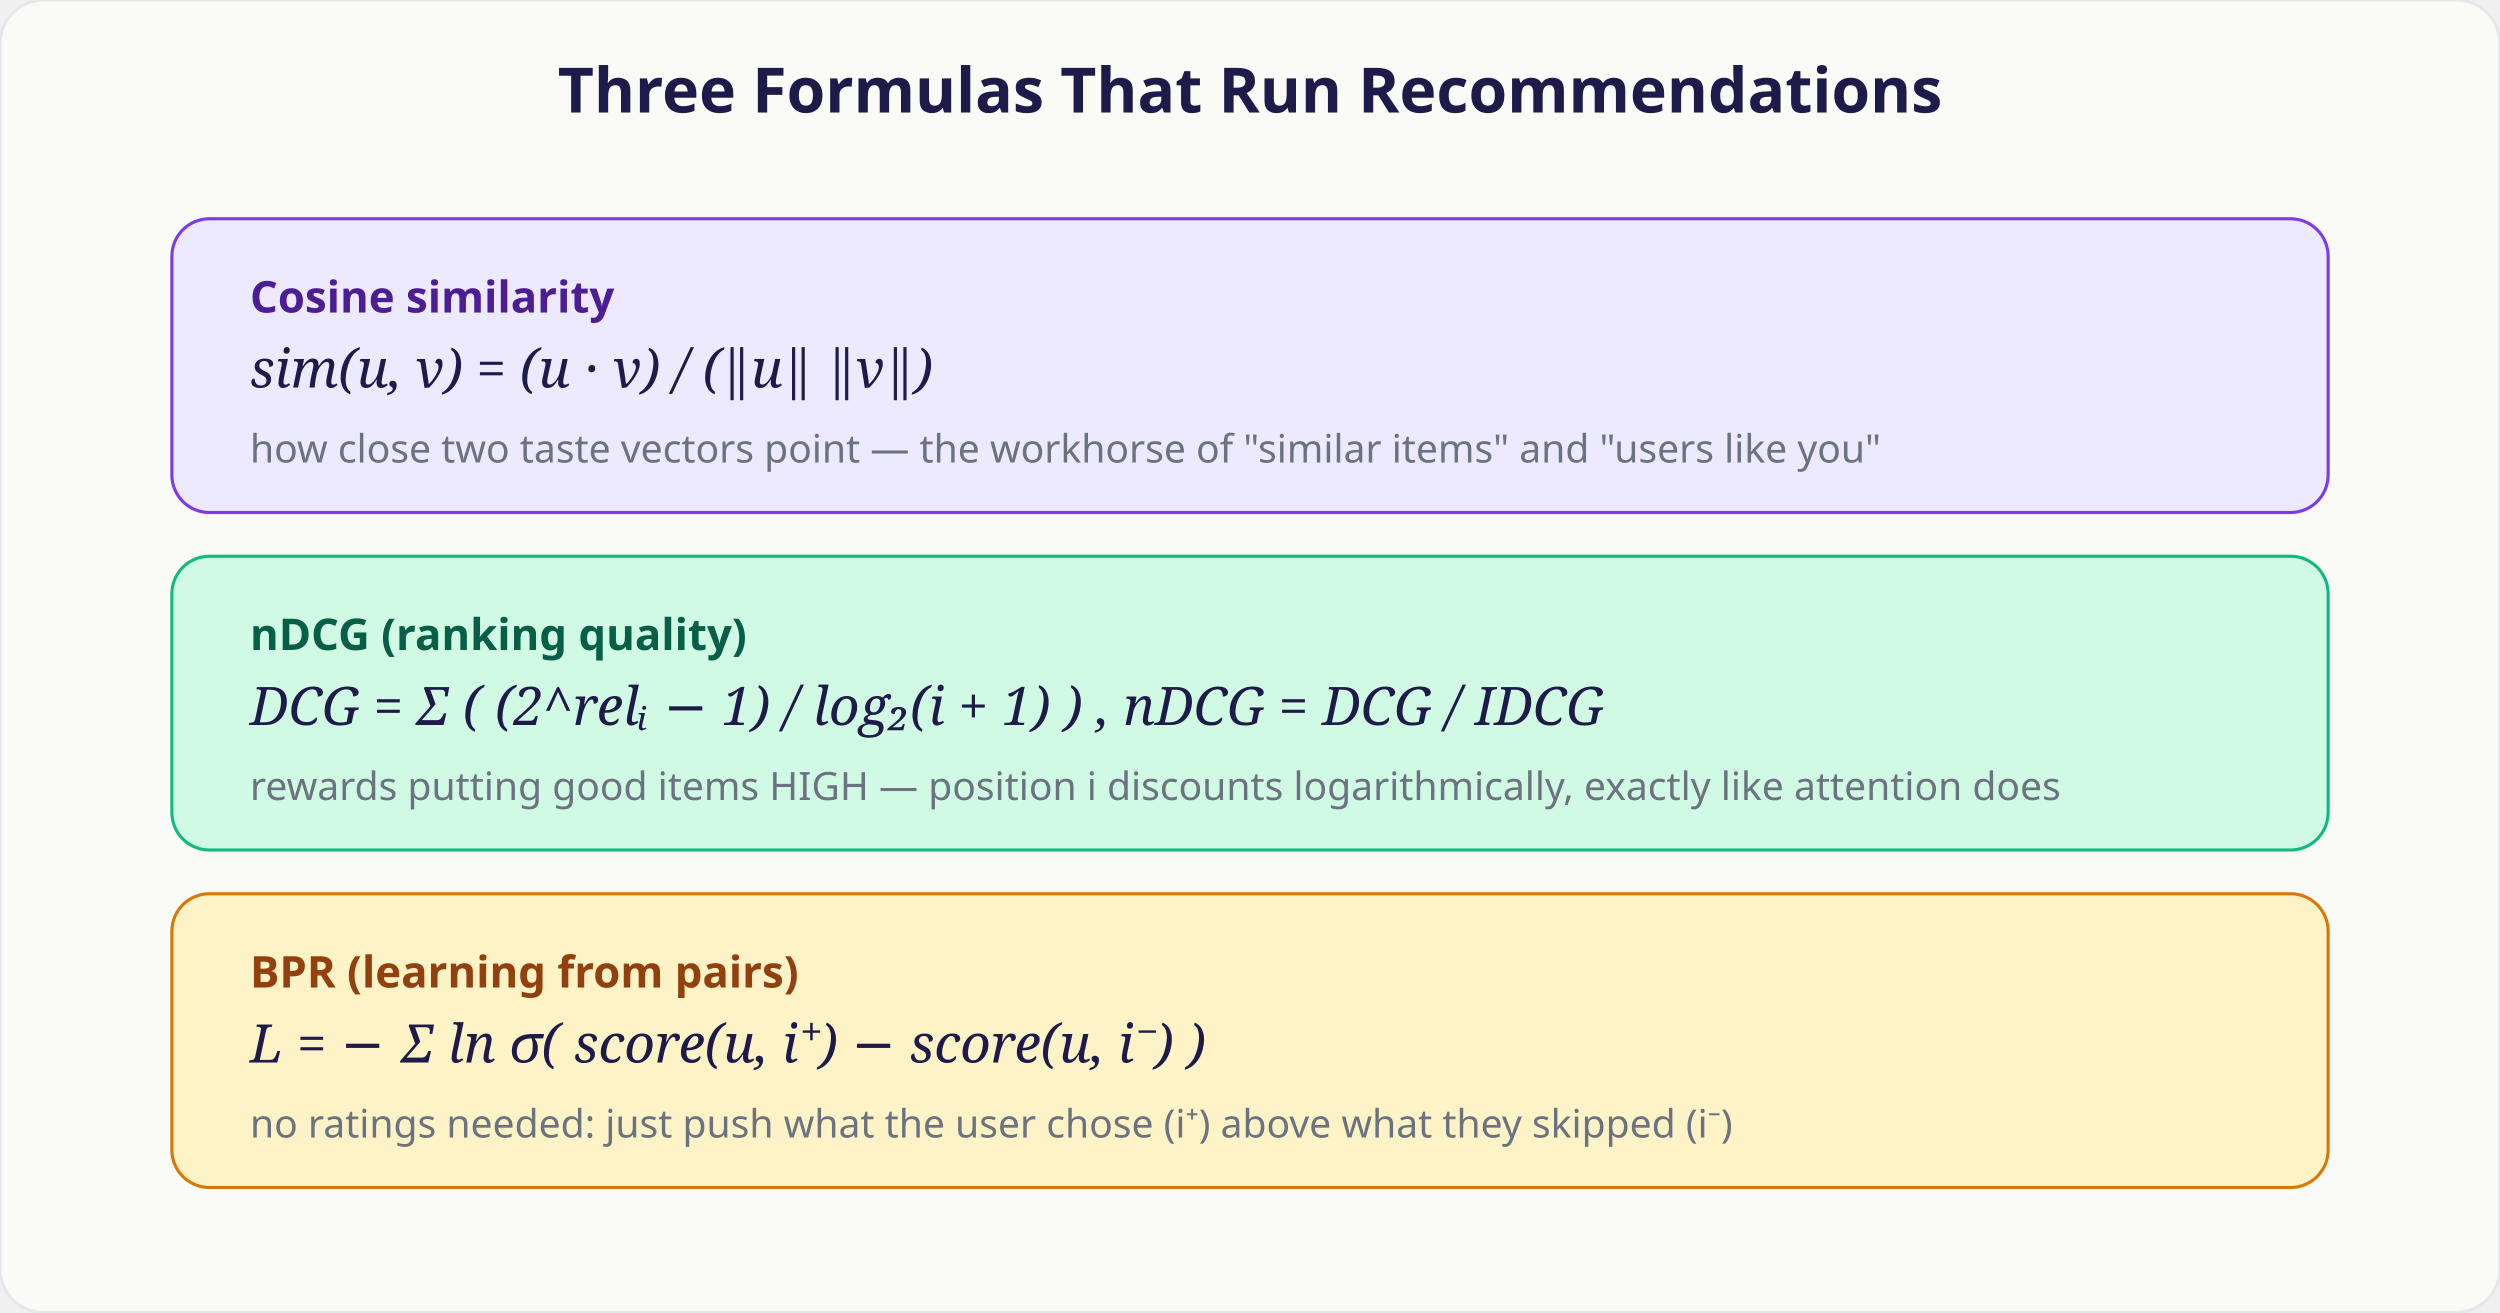
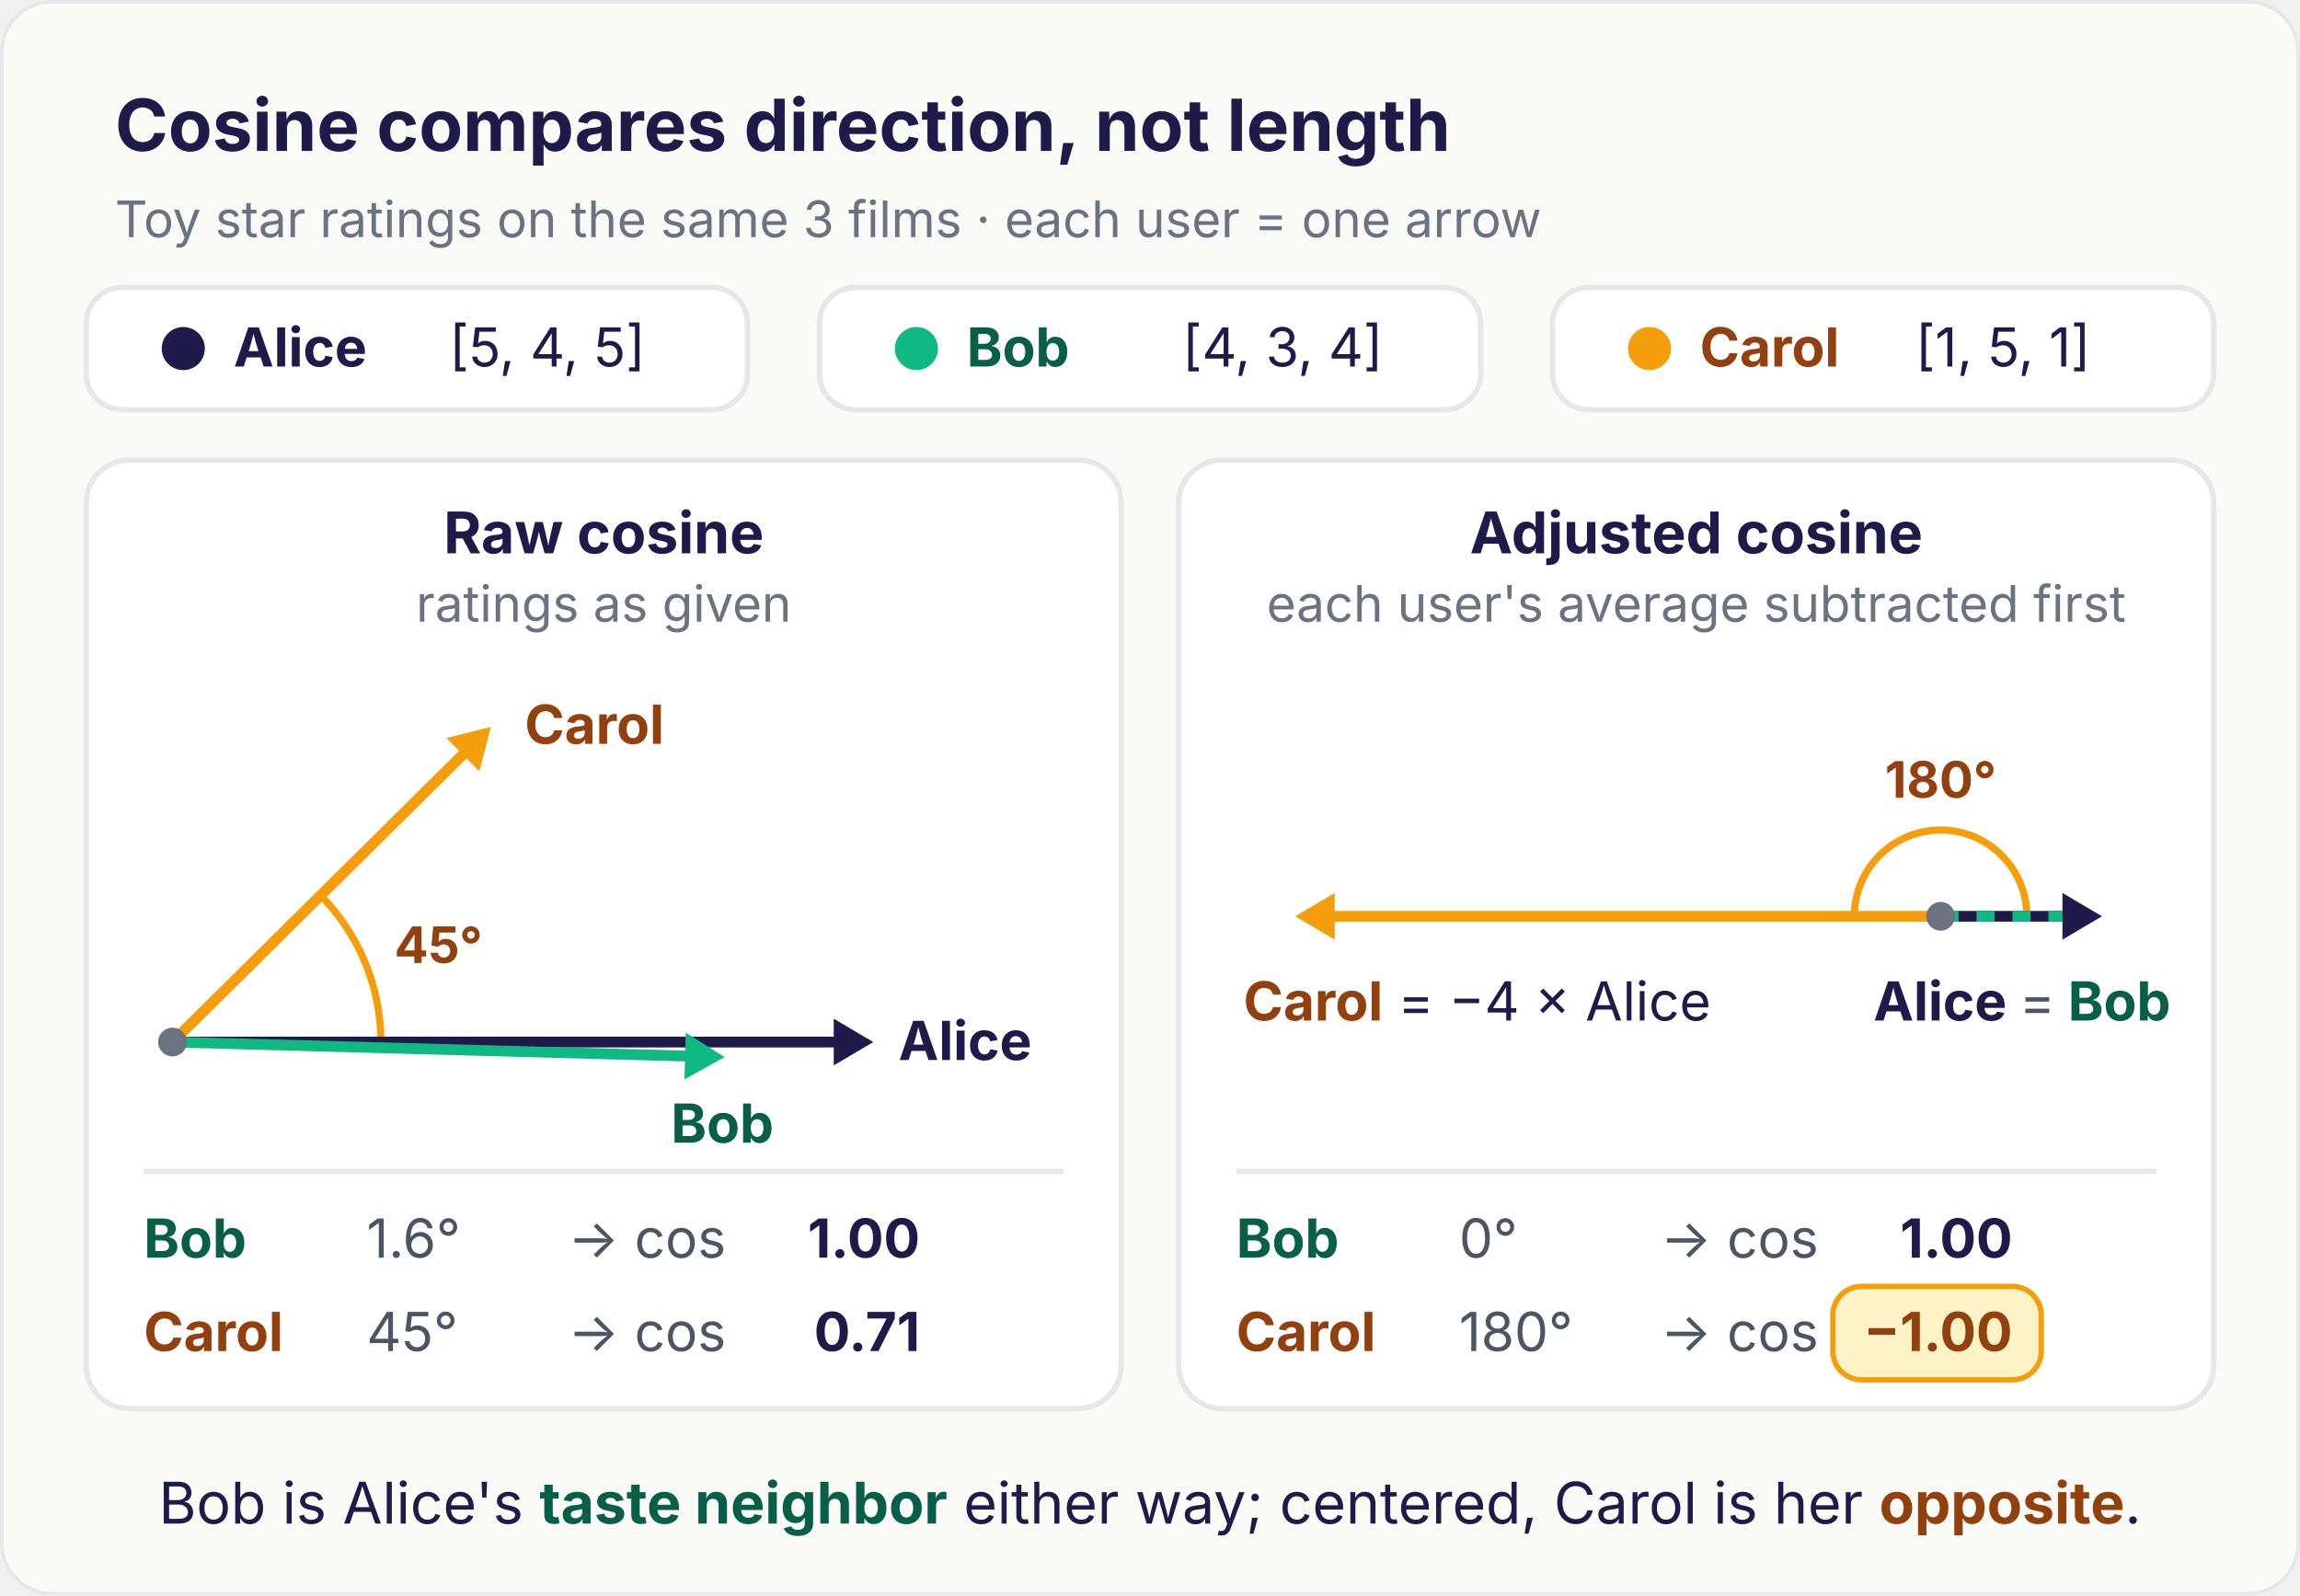
- <svg xmlns="http://www.w3.org/2000/svg" viewBox="0 0 800 420" font-family="system-ui,sans-serif">
+ <svg xmlns="http://www.w3.org/2000/svg" viewBox="0 0 640 444" role="img" aria-labelledby="pb014-title pb014-desc" font-family="system-ui, -apple-system, 'Segoe UI', sans-serif">
  <style>
-     .hl{animation:h 6s ease-in-out infinite}
-     .hl2{animation:h 6s ease-in-out infinite;animation-delay:2s}
-     .hl3{animation:h 6s ease-in-out infinite;animation-delay:4s}
-     @keyframes h{0%,28%,100%{stroke-width:2;filter:none}8%,20%{stroke-width:3.5}}
+     .pb014-len{transform-box:fill-box;transform-origin:0 50%;animation:pb014-len 9s ease-in-out infinite}
+     .pb014-tip{animation:pb014-tip 9s ease-in-out infinite}
+     @keyframes pb014-len{0%,44%{transform:scaleX(1)}58%,64%{transform:scaleX(1.22)}80%,86%{transform:scaleX(.6)}96%,100%{transform:scaleX(1)}}
+     @keyframes pb014-tip{0%,44%{transform:translateX(0)}58%,64%{transform:translateX(33.8px)}80%,86%{transform:translateX(-61.5px)}96%,100%{transform:translateX(0)}}
+     @media (prefers-reduced-motion: reduce){.pb014-len,.pb014-tip{animation:none !important}}
  </style>
-   <rect width="800" height="420" rx="14" fill="#FAFAF7" stroke="#E5E7EB" />
-   <text x="400" y="36" text-anchor="middle" font-size="20" font-weight="700" fill="#1E1B4B">Three Formulas That Run Recommendations</text>
-   <g font-size="14">
-     <rect class="hl" x="55" y="70" width="690" height="94" rx="12" fill="#EDE9FE" stroke="#7C3AED" />
-     <text x="80" y="100" font-weight="800" fill="#4C1D95">Cosine similarity</text>
-     <text x="80" y="124" font-family="Georgia,serif" font-style="italic" font-size="17" fill="#1E1B4B">sim(u, v) = (u · v) / (‖u‖ ‖v‖)</text>
-     <text x="80" y="148" fill="#6B7280" font-size="12.5">how close two taste vectors point — the workhorse of "similar items" and "users like you"</text>
-     <rect class="hl2" x="55" y="178" width="690" height="94" rx="12" fill="#D1FAE5" stroke="#10B981" />
-     <text x="80" y="208" font-weight="800" fill="#065F46">nDCG (ranking quality)</text>
-     <text x="80" y="232" font-family="Georgia,serif" font-style="italic" font-size="17" fill="#1E1B4B">DCG = Σ ( (2^relᵢ − 1) / log₂(i + 1) ) ,   nDCG = DCG / IDCG</text>
-     <text x="80" y="256" fill="#6B7280" font-size="12.5">rewards putting good items HIGH — position i discounts logarithmically, exactly like attention does</text>
-     <rect class="hl3" x="55" y="286" width="690" height="94" rx="12" fill="#FEF3C7" stroke="#D97706" />
-     <text x="80" y="316" font-weight="800" fill="#92400E">BPR (learning from pairs)</text>
-     <text x="80" y="340" font-family="Georgia,serif" font-style="italic" font-size="17" fill="#1E1B4B">L = − Σ ln σ( score(u, i⁺) − score(u, i⁻) )</text>
-     <text x="80" y="364" fill="#6B7280" font-size="12.5">no ratings needed: just push what the user chose (i⁺) above what they skipped (i⁻)</text>
+   <rect x=".5" y=".5" width="639" height="443" rx="14" fill="#FAFAF7" stroke="#E5E7EB" />
+   <text x="32" y="42" font-size="20" font-weight="700" fill="#1E1B4B">Cosine compares direction, not length</text>
+   <text x="32" y="66" font-size="14" fill="#6B7280">Toy star ratings on the same 3 films · each user = one arrow</text>
+   <rect x="24" y="80" width="184" height="34" rx="10" fill="#FFFFFF" stroke="#E5E7EB" stroke-width="1.5" />
+   <circle cx="51" cy="97" r="6" fill="#1E1B4B" />
+   <text x="65" y="102" font-size="15" font-weight="700" fill="#1E1B4B">Alice</text>
+   <text x="125" y="102" font-size="15" fill="#1E1B4B">[5, 4, 5]</text>
+   <rect x="228" y="80" width="184" height="34" rx="10" fill="#FFFFFF" stroke="#E5E7EB" stroke-width="1.5" />
+   <circle cx="255" cy="97" r="6" fill="#10B981" />
+   <text x="269" y="102" font-size="15" font-weight="700" fill="#065F46">Bob</text>
+   <text x="329" y="102" font-size="15" fill="#1E1B4B">[4, 3, 4]</text>
+   <rect x="432" y="80" width="184" height="34" rx="10" fill="#FFFFFF" stroke="#E5E7EB" stroke-width="1.5" />
+   <circle cx="459" cy="97" r="6" fill="#F59E0B" />
+   <text x="473" y="102" font-size="15" font-weight="700" fill="#92400E">Carol</text>
+   <text x="533" y="102" font-size="15" fill="#1E1B4B">[1, 5, 1]</text>
+   <rect x="24" y="128" width="288" height="264" rx="12" fill="#FFFFFF" stroke="#E5E7EB" stroke-width="1.5" />
+   <text x="168" y="154" text-anchor="middle" font-size="16" font-weight="700" fill="#1E1B4B">Raw cosine</text>
+   <text x="168" y="173" text-anchor="middle" font-size="14" fill="#6B7280">ratings as given</text>
+   <path d="M106,290 A58,58 0 0 0 89.2,249.2" fill="none" stroke="#F59E0B" stroke-width="2" stroke-linecap="round" />
+   <text x="122" y="268" text-anchor="middle" font-size="14" font-weight="700" fill="#92400E">45°</text>
+   <g transform="translate(48,290)">
+     <line x1="0" y1="0" x2="186" y2="0" stroke="#1E1B4B" stroke-width="3" stroke-linecap="round" />
+     <polygon points="184,-6.5 195,0 184,6.5" fill="#1E1B4B" />
  </g>
+   <g transform="translate(48,290) rotate(-44.71)">
+     <line x1="0" y1="0" x2="115.7" y2="0" stroke="#F59E0B" stroke-width="3" stroke-linecap="round" />
+     <polygon points="113.7,-6.5 124.7,0 113.7,6.5" fill="#F59E0B" />
+   </g>
+   <g transform="translate(48,290) rotate(1.56)">
+     <line class="pb014-len" x1="0" y1="0" x2="144.7" y2="0" stroke="#10B981" stroke-width="3" stroke-linecap="round" />
+     <polygon class="pb014-tip" points="142.7,-6.5 153.7,0 142.7,6.5" fill="#10B981" />
+   </g>
+   <circle cx="48" cy="290" r="4" fill="#6B7280" />
+   <text x="250" y="295" font-size="15" font-weight="700" fill="#1E1B4B">Alice</text>
+   <text x="201" y="318" text-anchor="middle" font-size="15" font-weight="700" fill="#065F46">Bob</text>
+   <text x="146" y="207" font-size="15" font-weight="700" fill="#92400E">Carol</text>
+   <line x1="40" y1="326" x2="296" y2="326" stroke="#E5E7EB" stroke-width="1.5" />
+   <text x="40" y="350" font-size="15" fill="#1E1B4B">
+     <tspan font-weight="700" fill="#065F46">Bob</tspan>
+     <tspan x="102" fill="#4B5563">1.6°</tspan>
+     <tspan x="158" fill="#4B5563">→ cos</tspan>
+     <tspan x="256" text-anchor="end" font-weight="700">1.00</tspan>
+   </text>
+   <text x="40" y="376" font-size="15" fill="#1E1B4B">
+     <tspan font-weight="700" fill="#92400E">Carol</tspan>
+     <tspan x="102" fill="#4B5563">45°</tspan>
+     <tspan x="158" fill="#4B5563">→ cos</tspan>
+     <tspan x="256" text-anchor="end" font-weight="700">0.71</tspan>
+   </text>
+   <rect x="328" y="128" width="288" height="264" rx="12" fill="#FFFFFF" stroke="#E5E7EB" stroke-width="1.5" />
+   <text x="472" y="154" text-anchor="middle" font-size="16" font-weight="700" fill="#1E1B4B">Adjusted cosine</text>
+   <text x="472" y="173" text-anchor="middle" font-size="14" fill="#6B7280">each user's average subtracted first</text>
+   <path d="M564,255 A24,24 0 0 0 516,255" fill="none" stroke="#F59E0B" stroke-width="2" stroke-linecap="round" />
+   <text x="540" y="222" text-anchor="middle" font-size="14" font-weight="700" fill="#92400E">180°</text>
+   <g transform="translate(540,255) rotate(180)">
+     <line x1="0" y1="0" x2="170.6" y2="0" stroke="#F59E0B" stroke-width="3" stroke-linecap="round" />
+     <polygon points="168.6,-6.5 179.6,0 168.6,6.5" fill="#F59E0B" />
+   </g>
+   <g transform="translate(540,255)">
+     <line x1="0" y1="0" x2="35.9" y2="0" stroke="#1E1B4B" stroke-width="3" stroke-linecap="round" />
+     <line x1="0" y1="0" x2="35.9" y2="0" stroke="#10B981" stroke-width="3" stroke-dasharray="5 5" />
+     <polygon points="33.9,-6.5 44.9,0 33.9,6.5" fill="#1E1B4B" />
+   </g>
+   <circle cx="540" cy="255" r="4" fill="#6B7280" />
+   <text x="604" y="284" text-anchor="end" font-size="15" font-weight="700" fill="#1E1B4B">Alice <tspan font-weight="400" fill="#4B5563">=</tspan>
+     <tspan fill="#065F46">Bob</tspan>
+   </text>
+   <text x="346" y="284" font-size="15" fill="#1E1B4B">
+     <tspan font-weight="700" fill="#92400E">Carol</tspan> = −4 × Alice</text>
+   <line x1="344" y1="326" x2="600" y2="326" stroke="#E5E7EB" stroke-width="1.5" />
+   <text x="344" y="350" font-size="15" fill="#1E1B4B">
+     <tspan font-weight="700" fill="#065F46">Bob</tspan>
+     <tspan x="406" fill="#4B5563">0°</tspan>
+     <tspan x="462" fill="#4B5563">→ cos</tspan>
+     <tspan x="560" text-anchor="end" font-weight="700">1.00</tspan>
+   </text>
+   <rect x="510" y="358" width="58" height="26" rx="8" fill="#FEF3C7" stroke="#F59E0B" stroke-width="1.5" />
+   <text x="344" y="376" font-size="15" fill="#1E1B4B">
+     <tspan font-weight="700" fill="#92400E">Carol</tspan>
+     <tspan x="406" fill="#4B5563">180°</tspan>
+     <tspan x="462" fill="#4B5563">→ cos</tspan>
+     <tspan x="560" text-anchor="end" font-weight="700" fill="#92400E">−1.00</tspan>
+   </text>
+   <text x="320" y="424" text-anchor="middle" font-size="16" fill="#1E1B4B">Bob is Alice's <tspan font-weight="700" fill="#065F46">taste neighbor</tspan> either way; centered, Carol is her <tspan font-weight="700" fill="#92400E">opposite</tspan>.</text>
</svg>
